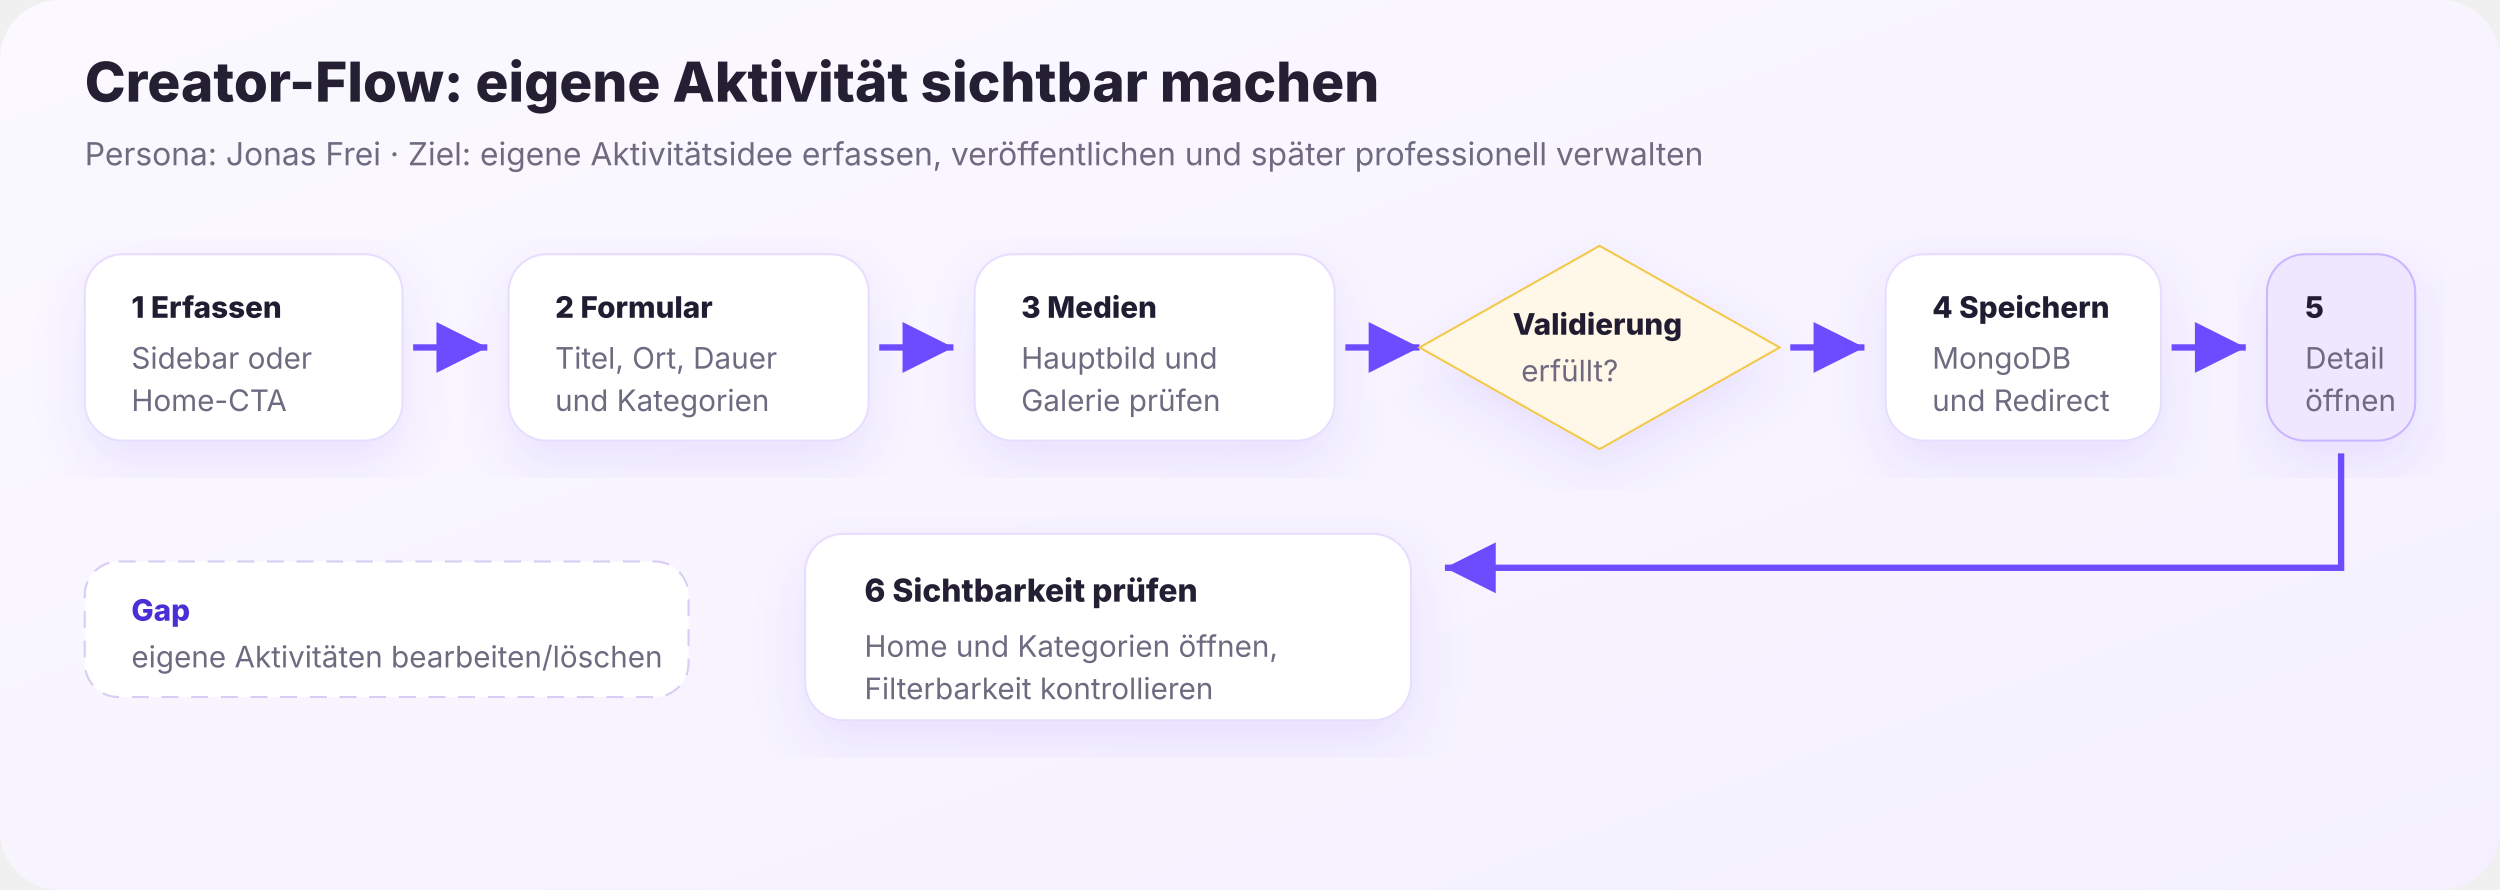
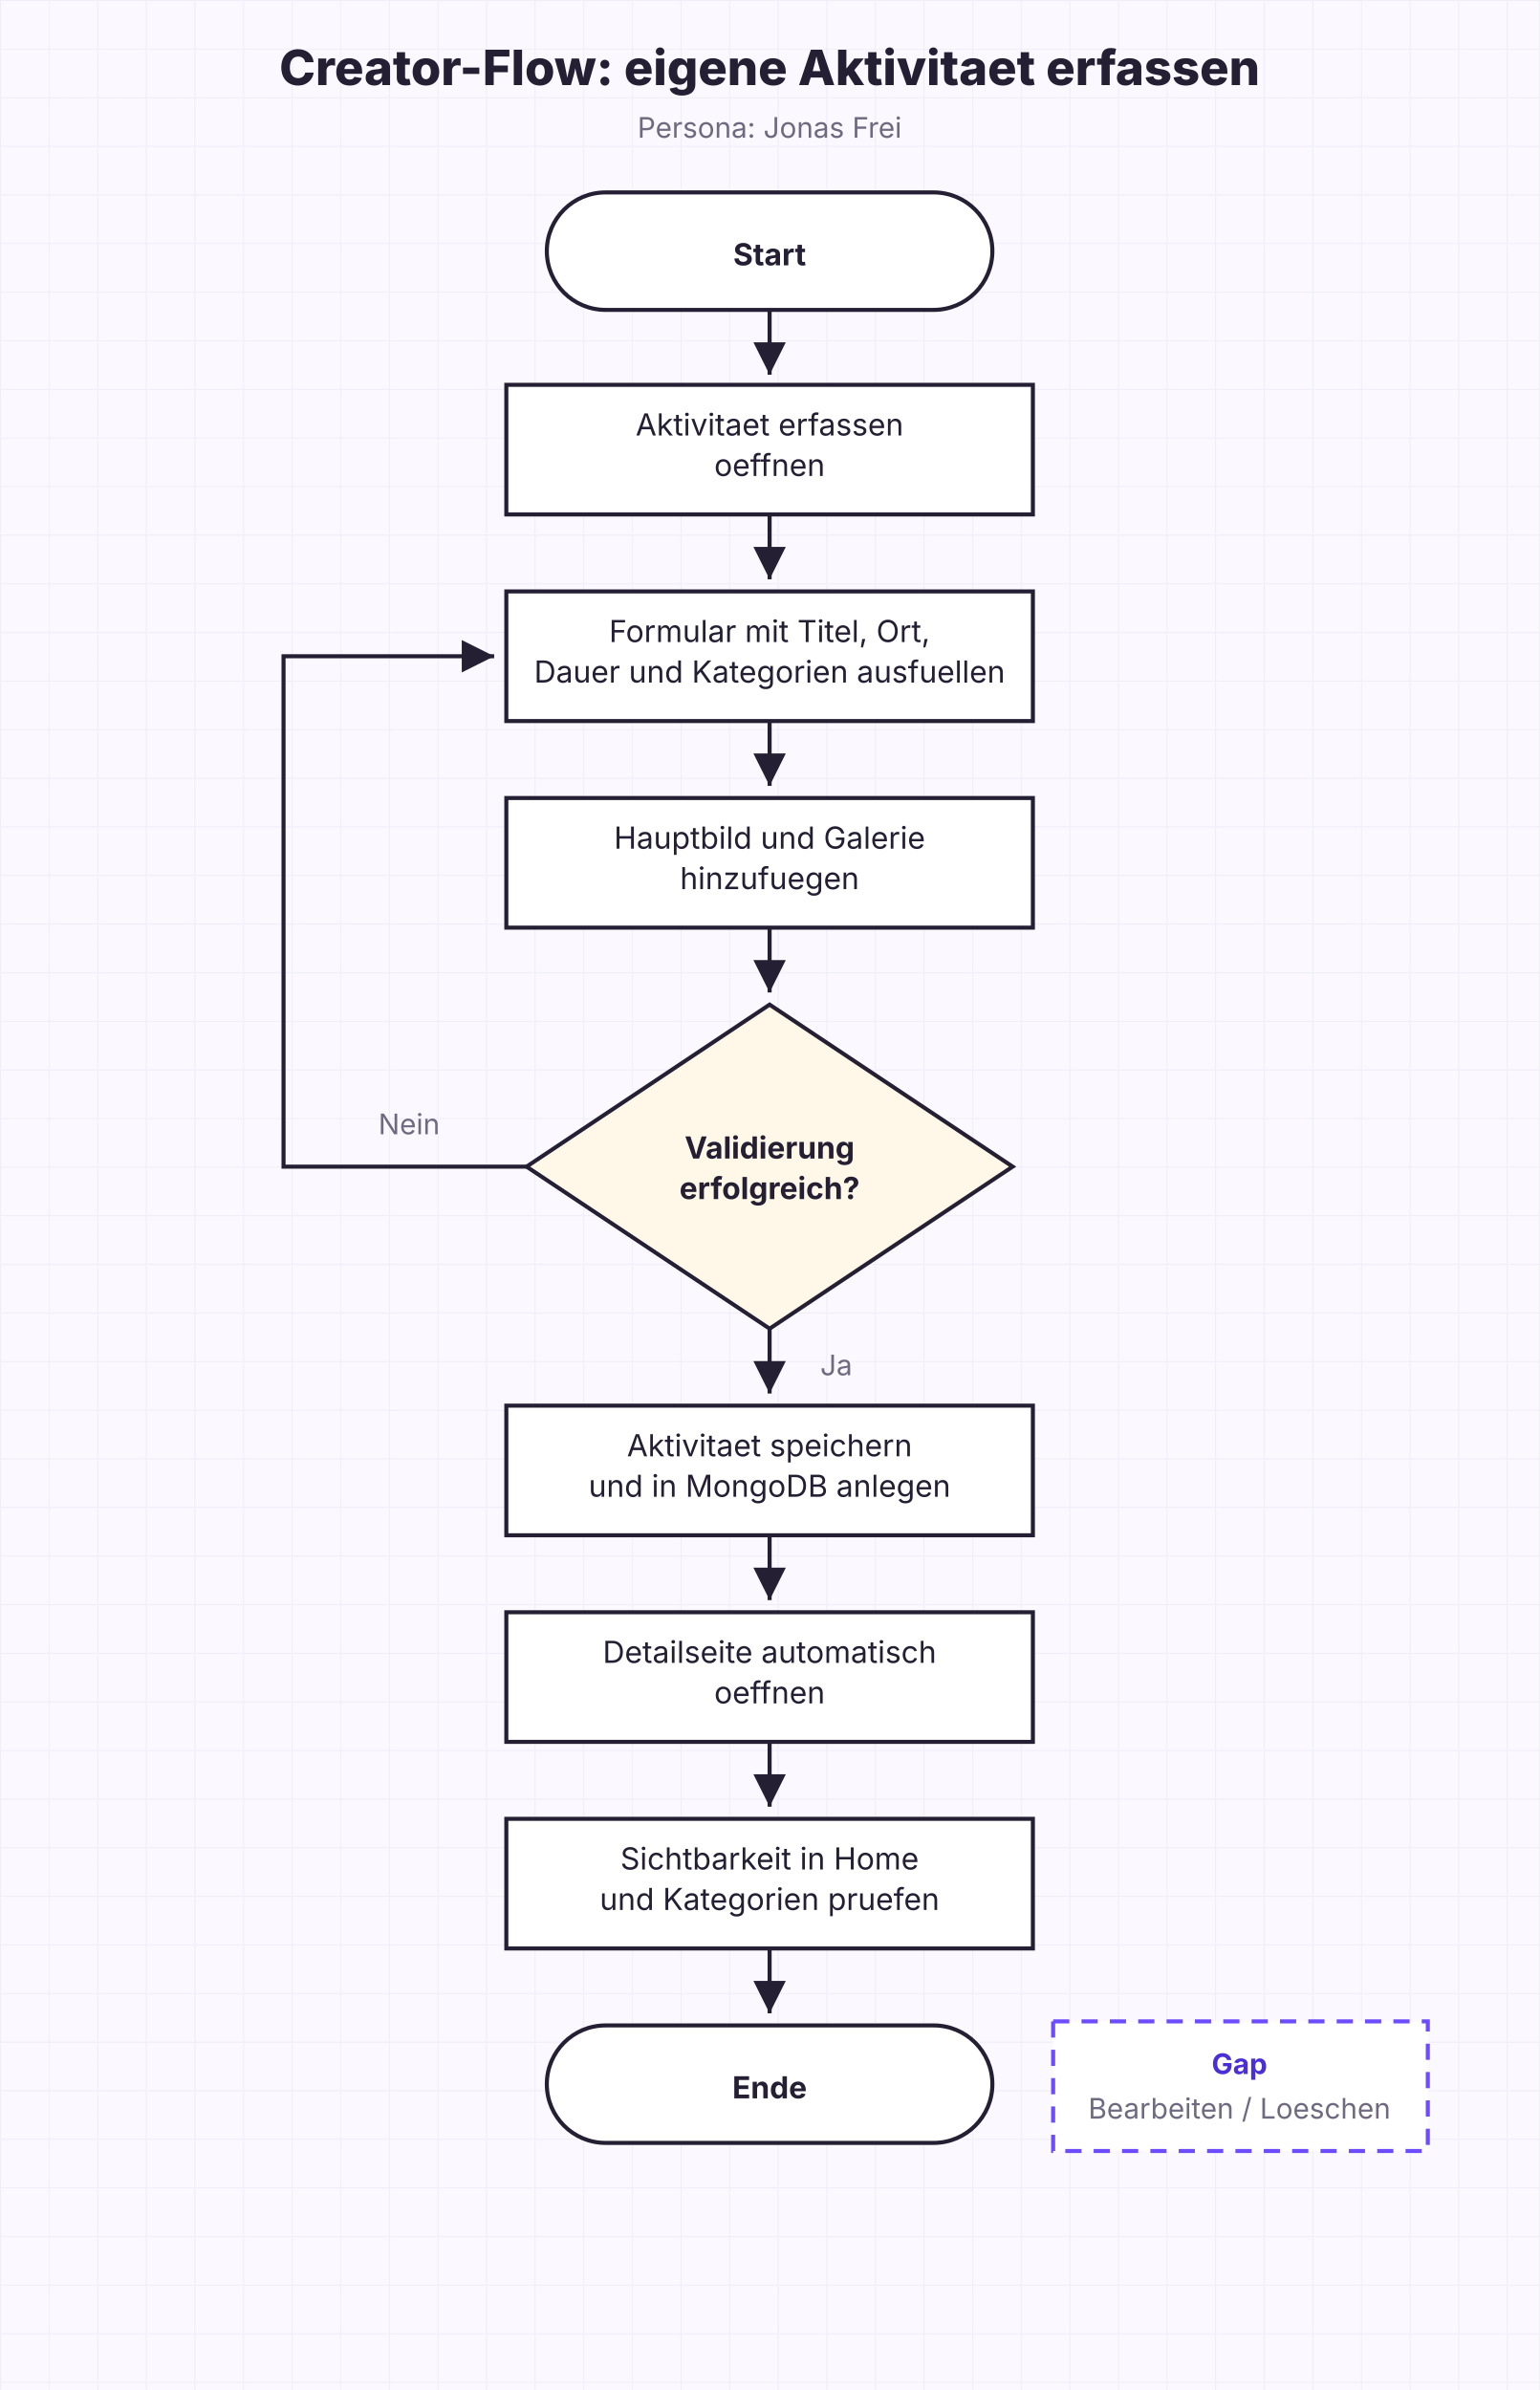
- <svg xmlns="http://www.w3.org/2000/svg" host="app.diagrams.net" version="1.1" width="1180" height="420" viewBox="0 0 1180 420" content="&lt;mxfile host=&quot;app.diagrams.net&quot; modified=&quot;2026-05-13T00:00:00.000Z&quot; agent=&quot;Codex&quot; version=&quot;24.7.17&quot;&gt;&lt;diagram id=&quot;journey-creator-flow&quot; name=&quot;Creator-Flow&quot;&gt;&lt;mxGraphModel&gt;&lt;root&gt;&lt;mxCell id=&quot;0&quot;/&gt;&lt;mxCell id=&quot;1&quot; parent=&quot;0&quot;/&gt;&lt;mxCell id=&quot;summary&quot; value=&quot;Creator-Flow: Erfassen - Formular/Bilder - Validierung - Speichern - Detailseite - Sichtbarkeit in Home/Kategorien - Gap Bearbeiten/Löschen&quot; style=&quot;text;html=1;strokeColor=none;fillColor=none;fontSize=18;fontStyle=1;fontColor=#241f33;&quot; vertex=&quot;1&quot; parent=&quot;1&quot;&gt;&lt;mxGeometry x=&quot;40&quot; y=&quot;40&quot; width=&quot;1040&quot; height=&quot;40&quot; as=&quot;geometry&quot;/&gt;&lt;/mxCell&gt;&lt;/root&gt;&lt;/mxGraphModel&gt;&lt;/diagram&gt;&lt;/mxfile&gt;">
+ <svg xmlns="http://www.w3.org/2000/svg" host="app.diagrams.net" version="1.1" width="760" height="1180" viewBox="0 0 760 1180" content="&lt;mxfile host=&quot;app.diagrams.net&quot; modified=&quot;2026-05-13T00:00:00.000Z&quot; agent=&quot;Codex&quot; version=&quot;24.7.17&quot;&gt;&lt;diagram id=&quot;journey-creator-flow&quot; name=&quot;Creator-Flow&quot;&gt;&lt;mxGraphModel&gt;&lt;root&gt;&lt;mxCell id=&quot;0&quot;/&gt;&lt;mxCell id=&quot;1&quot; parent=&quot;0&quot;/&gt;&lt;mxCell id=&quot;note&quot; value=&quot;Klassischer Workflow: Start, Aktivitaeten als Rechtecke, Entscheidung als Raute, Ja/Nein-Pfade, Ende.&quot; style=&quot;text;html=1;&quot; vertex=&quot;1&quot; parent=&quot;1&quot;&gt;&lt;mxGeometry x=&quot;40&quot; y=&quot;40&quot; width=&quot;520&quot; height=&quot;40&quot; as=&quot;geometry&quot;/&gt;&lt;/mxCell&gt;&lt;/root&gt;&lt;/mxGraphModel&gt;&lt;/diagram&gt;&lt;/mxfile&gt;">
  <defs>
-     <linearGradient id="vm-bg-creator" x1="0" x2="1" y1="0" y2="1">
-       <stop offset="0%" stop-color="#fbf9ff" />
-       <stop offset="100%" stop-color="#f4f0ff" />
-     </linearGradient>
-     <filter id="shadow-creator" x="-20%" y="-20%" width="140%" height="140%">
-       <feDropShadow dx="0" dy="10" stdDeviation="12" flood-color="#6d4cff" flood-opacity="0.12" />
-     </filter>
+     <pattern id="grid-creator" width="24" height="24" patternUnits="userSpaceOnUse">
+       <path d="M24 0H0V24" fill="none" stroke="#eeeaf8" stroke-width="1" />
+     </pattern>
    <marker id="arrow-creator" markerWidth="12" markerHeight="12" refX="10" refY="6" orient="auto">
-       <path d="M2,2 L10,6 L2,10 Z" fill="#6d4cff" />
+       <path d="M2,2 L10,6 L2,10 Z" fill="#241f33" />
    </marker>
  </defs>
-   <rect x="0" y="0" width="1180" height="420" rx="28" fill="url(#vm-bg-creator)" />
-   <text x="40" y="48" fill="#241f33" font-family="Inter, Arial, sans-serif" font-size="26" font-weight="800">Creator-Flow: eigene Aktivität sichtbar machen</text>
-   <text x="40" y="78" fill="#6f6a80" font-family="Inter, Arial, sans-serif" font-size="15">Persona: Jonas Frei · Ziel: eigene Aktivitätsidee erfassen, veröffentlichen und später professionell verwalten</text>
-   <g font-family="Inter, Arial, sans-serif" font-size="14" fill="#241f33">
-     <g filter="url(#shadow-creator)">
-       <rect x="40" y="120" width="150" height="88" rx="18" fill="#ffffff" stroke="#e7ddff" />
-       <text x="62" y="150" font-weight="800">1 Erfassen</text>
-       <text x="62" y="174" fill="#6f6a80">Sidebar oder</text>
-       <text x="62" y="194" fill="#6f6a80">Home-CTA</text>
-     </g>
-     <path d="M195 164 H230" stroke="#6d4cff" stroke-width="3" fill="none" marker-end="url(#arrow-creator)" />
-     <g filter="url(#shadow-creator)">
-       <rect x="240" y="120" width="170" height="88" rx="18" fill="#ffffff" stroke="#e7ddff" />
-       <text x="262" y="150" font-weight="800">2 Formular</text>
-       <text x="262" y="174" fill="#6f6a80">Titel, Ort, Dauer</text>
-       <text x="262" y="194" fill="#6f6a80">und Kategorien</text>
-     </g>
-     <path d="M415 164 H450" stroke="#6d4cff" stroke-width="3" fill="none" marker-end="url(#arrow-creator)" />
-     <g filter="url(#shadow-creator)">
-       <rect x="460" y="120" width="170" height="88" rx="18" fill="#ffffff" stroke="#e7ddff" />
-       <text x="482" y="150" font-weight="800">3 Medien</text>
-       <text x="482" y="174" fill="#6f6a80">Hauptbild und</text>
-       <text x="482" y="194" fill="#6f6a80">Galerie prüfen</text>
-     </g>
-     <path d="M635 164 H670" stroke="#6d4cff" stroke-width="3" fill="none" marker-end="url(#arrow-creator)" />
-     <g filter="url(#shadow-creator)">
-       <path d="M755 116 L840 164 L755 212 L670 164 Z" fill="#fff8e8" stroke="#f2c94c" />
-       <text x="714" y="158" font-weight="800">Validierung</text>
-       <text x="718" y="180" fill="#6f6a80">erfüllt?</text>
-     </g>
-     <path d="M845 164 H880" stroke="#6d4cff" stroke-width="3" fill="none" marker-end="url(#arrow-creator)" />
-     <g filter="url(#shadow-creator)">
-       <rect x="890" y="120" width="130" height="88" rx="18" fill="#ffffff" stroke="#e7ddff" />
-       <text x="912" y="150" font-weight="800">4 Speichern</text>
-       <text x="912" y="174" fill="#6f6a80">MongoDB</text>
-       <text x="912" y="194" fill="#6f6a80">und Redirect</text>
-     </g>
-     <path d="M1025 164 H1060" stroke="#6d4cff" stroke-width="3" fill="none" marker-end="url(#arrow-creator)" />
-     <g filter="url(#shadow-creator)">
-       <rect x="1070" y="120" width="70" height="88" rx="18" fill="#efe7ff" stroke="#cbb7ff" />
-       <text x="1088" y="150" font-weight="800">5</text>
-       <text x="1088" y="174" fill="#6f6a80">Detail</text>
-       <text x="1088" y="194" fill="#6f6a80">öffnen</text>
-     </g>
+   <rect width="760" height="1180" fill="#fbf9ff" />
+   <rect width="760" height="1180" fill="url(#grid-creator)" opacity="0.78" />
+   <text x="380" y="42" text-anchor="middle" font-family="Inter, Arial, sans-serif" font-size="24" font-weight="800" fill="#241f33">Creator-Flow: eigene Aktivitaet erfassen</text>
+   <text x="380" y="68" text-anchor="middle" font-family="Inter, Arial, sans-serif" font-size="14" fill="#6f6a80">Persona: Jonas Frei</text>
+   <g font-family="Inter, Arial, sans-serif" font-size="15" fill="#241f33" stroke="#241f33" stroke-width="2">
+     <rect x="270" y="95" width="220" height="58" rx="29" fill="#ffffff" />
+     <text x="380" y="131" text-anchor="middle" stroke="none" font-weight="700">Start</text>
+     <path d="M380 153V185" fill="none" marker-end="url(#arrow-creator)" />
+     <rect x="250" y="190" width="260" height="64" fill="#ffffff" />
+     <text x="380" y="215" text-anchor="middle" stroke="none">Aktivitaet erfassen</text>
+     <text x="380" y="235" text-anchor="middle" stroke="none">oeffnen</text>
+     <path d="M380 254V286" fill="none" marker-end="url(#arrow-creator)" />
+     <rect x="250" y="292" width="260" height="64" fill="#ffffff" />
+     <text x="380" y="317" text-anchor="middle" stroke="none">Formular mit Titel, Ort,</text>
+     <text x="380" y="337" text-anchor="middle" stroke="none">Dauer und Kategorien ausfuellen</text>
+     <path d="M380 356V388" fill="none" marker-end="url(#arrow-creator)" />
+     <rect x="250" y="394" width="260" height="64" fill="#ffffff" />
+     <text x="380" y="419" text-anchor="middle" stroke="none">Hauptbild und Galerie</text>
+     <text x="380" y="439" text-anchor="middle" stroke="none">hinzufuegen</text>
+     <path d="M380 458V490" fill="none" marker-end="url(#arrow-creator)" />
+     <polygon points="380,496 500,576 380,656 260,576" fill="#fff8e8" />
+     <text x="380" y="572" text-anchor="middle" stroke="none" font-weight="700">Validierung</text>
+     <text x="380" y="592" text-anchor="middle" stroke="none" font-weight="700">erfolgreich?</text>
+     <path d="M260 576H140V324H244" fill="none" marker-end="url(#arrow-creator)" />
+     <text x="202" y="560" text-anchor="middle" stroke="none" font-size="14" fill="#6f6a80">Nein</text>
+     <path d="M380 656V688" fill="none" marker-end="url(#arrow-creator)" />
+     <text x="405" y="679" stroke="none" font-size="14" fill="#6f6a80">Ja</text>
+     <rect x="250" y="694" width="260" height="64" fill="#ffffff" />
+     <text x="380" y="719" text-anchor="middle" stroke="none">Aktivitaet speichern</text>
+     <text x="380" y="739" text-anchor="middle" stroke="none">und in MongoDB anlegen</text>
+     <path d="M380 758V790" fill="none" marker-end="url(#arrow-creator)" />
+     <rect x="250" y="796" width="260" height="64" fill="#ffffff" />
+     <text x="380" y="821" text-anchor="middle" stroke="none">Detailseite automatisch</text>
+     <text x="380" y="841" text-anchor="middle" stroke="none">oeffnen</text>
+     <path d="M380 860V892" fill="none" marker-end="url(#arrow-creator)" />
+     <rect x="250" y="898" width="260" height="64" fill="#ffffff" />
+     <text x="380" y="923" text-anchor="middle" stroke="none">Sichtbarkeit in Home</text>
+     <text x="380" y="943" text-anchor="middle" stroke="none">und Kategorien pruefen</text>
+     <path d="M380 962V994" fill="none" marker-end="url(#arrow-creator)" />
+     <rect x="270" y="1000" width="220" height="58" rx="29" fill="#ffffff" />
+     <text x="380" y="1036" text-anchor="middle" stroke="none" font-weight="700">Ende</text>
  </g>
-   <path d="M1105 214 V268 H682" stroke="#6d4cff" stroke-width="3" fill="none" marker-end="url(#arrow-creator)" />
-   <g font-family="Inter, Arial, sans-serif">
-     <rect x="380" y="252" width="286" height="88" rx="18" fill="#ffffff" stroke="#e7ddff" filter="url(#shadow-creator)" />
-     <text x="408" y="284" fill="#241f33" font-size="15" font-weight="800">6 Sichtbarkeit prüfen</text>
-     <text x="408" y="310" fill="#6f6a80" font-size="14">Home und Kategorien öffnen,</text>
-     <text x="408" y="330" fill="#6f6a80" font-size="14">Filterbarkeit kontrollieren</text>
-     <rect x="40" y="265" width="285" height="64" rx="16" fill="#ffffff" stroke="#d8cdf4" stroke-dasharray="8 6" />
-     <text x="62" y="293" fill="#4b2fd6" font-size="14" font-weight="800">Gap</text>
-     <text x="62" y="315" fill="#6f6a80" font-size="14">eigene Aktivitäten bearbeiten/löschen</text>
+   <g font-family="Inter, Arial, sans-serif" font-size="14" fill="#6f6a80" stroke="#6d4cff" stroke-width="2" stroke-dasharray="8 6">
+     <rect x="520" y="998" width="185" height="64" fill="#ffffff" />
+     <text x="612" y="1024" text-anchor="middle" stroke="none" fill="#4b2fd6" font-weight="700">Gap</text>
+     <text x="612" y="1046" text-anchor="middle" stroke="none">Bearbeiten / Loeschen</text>
  </g>
</svg>
